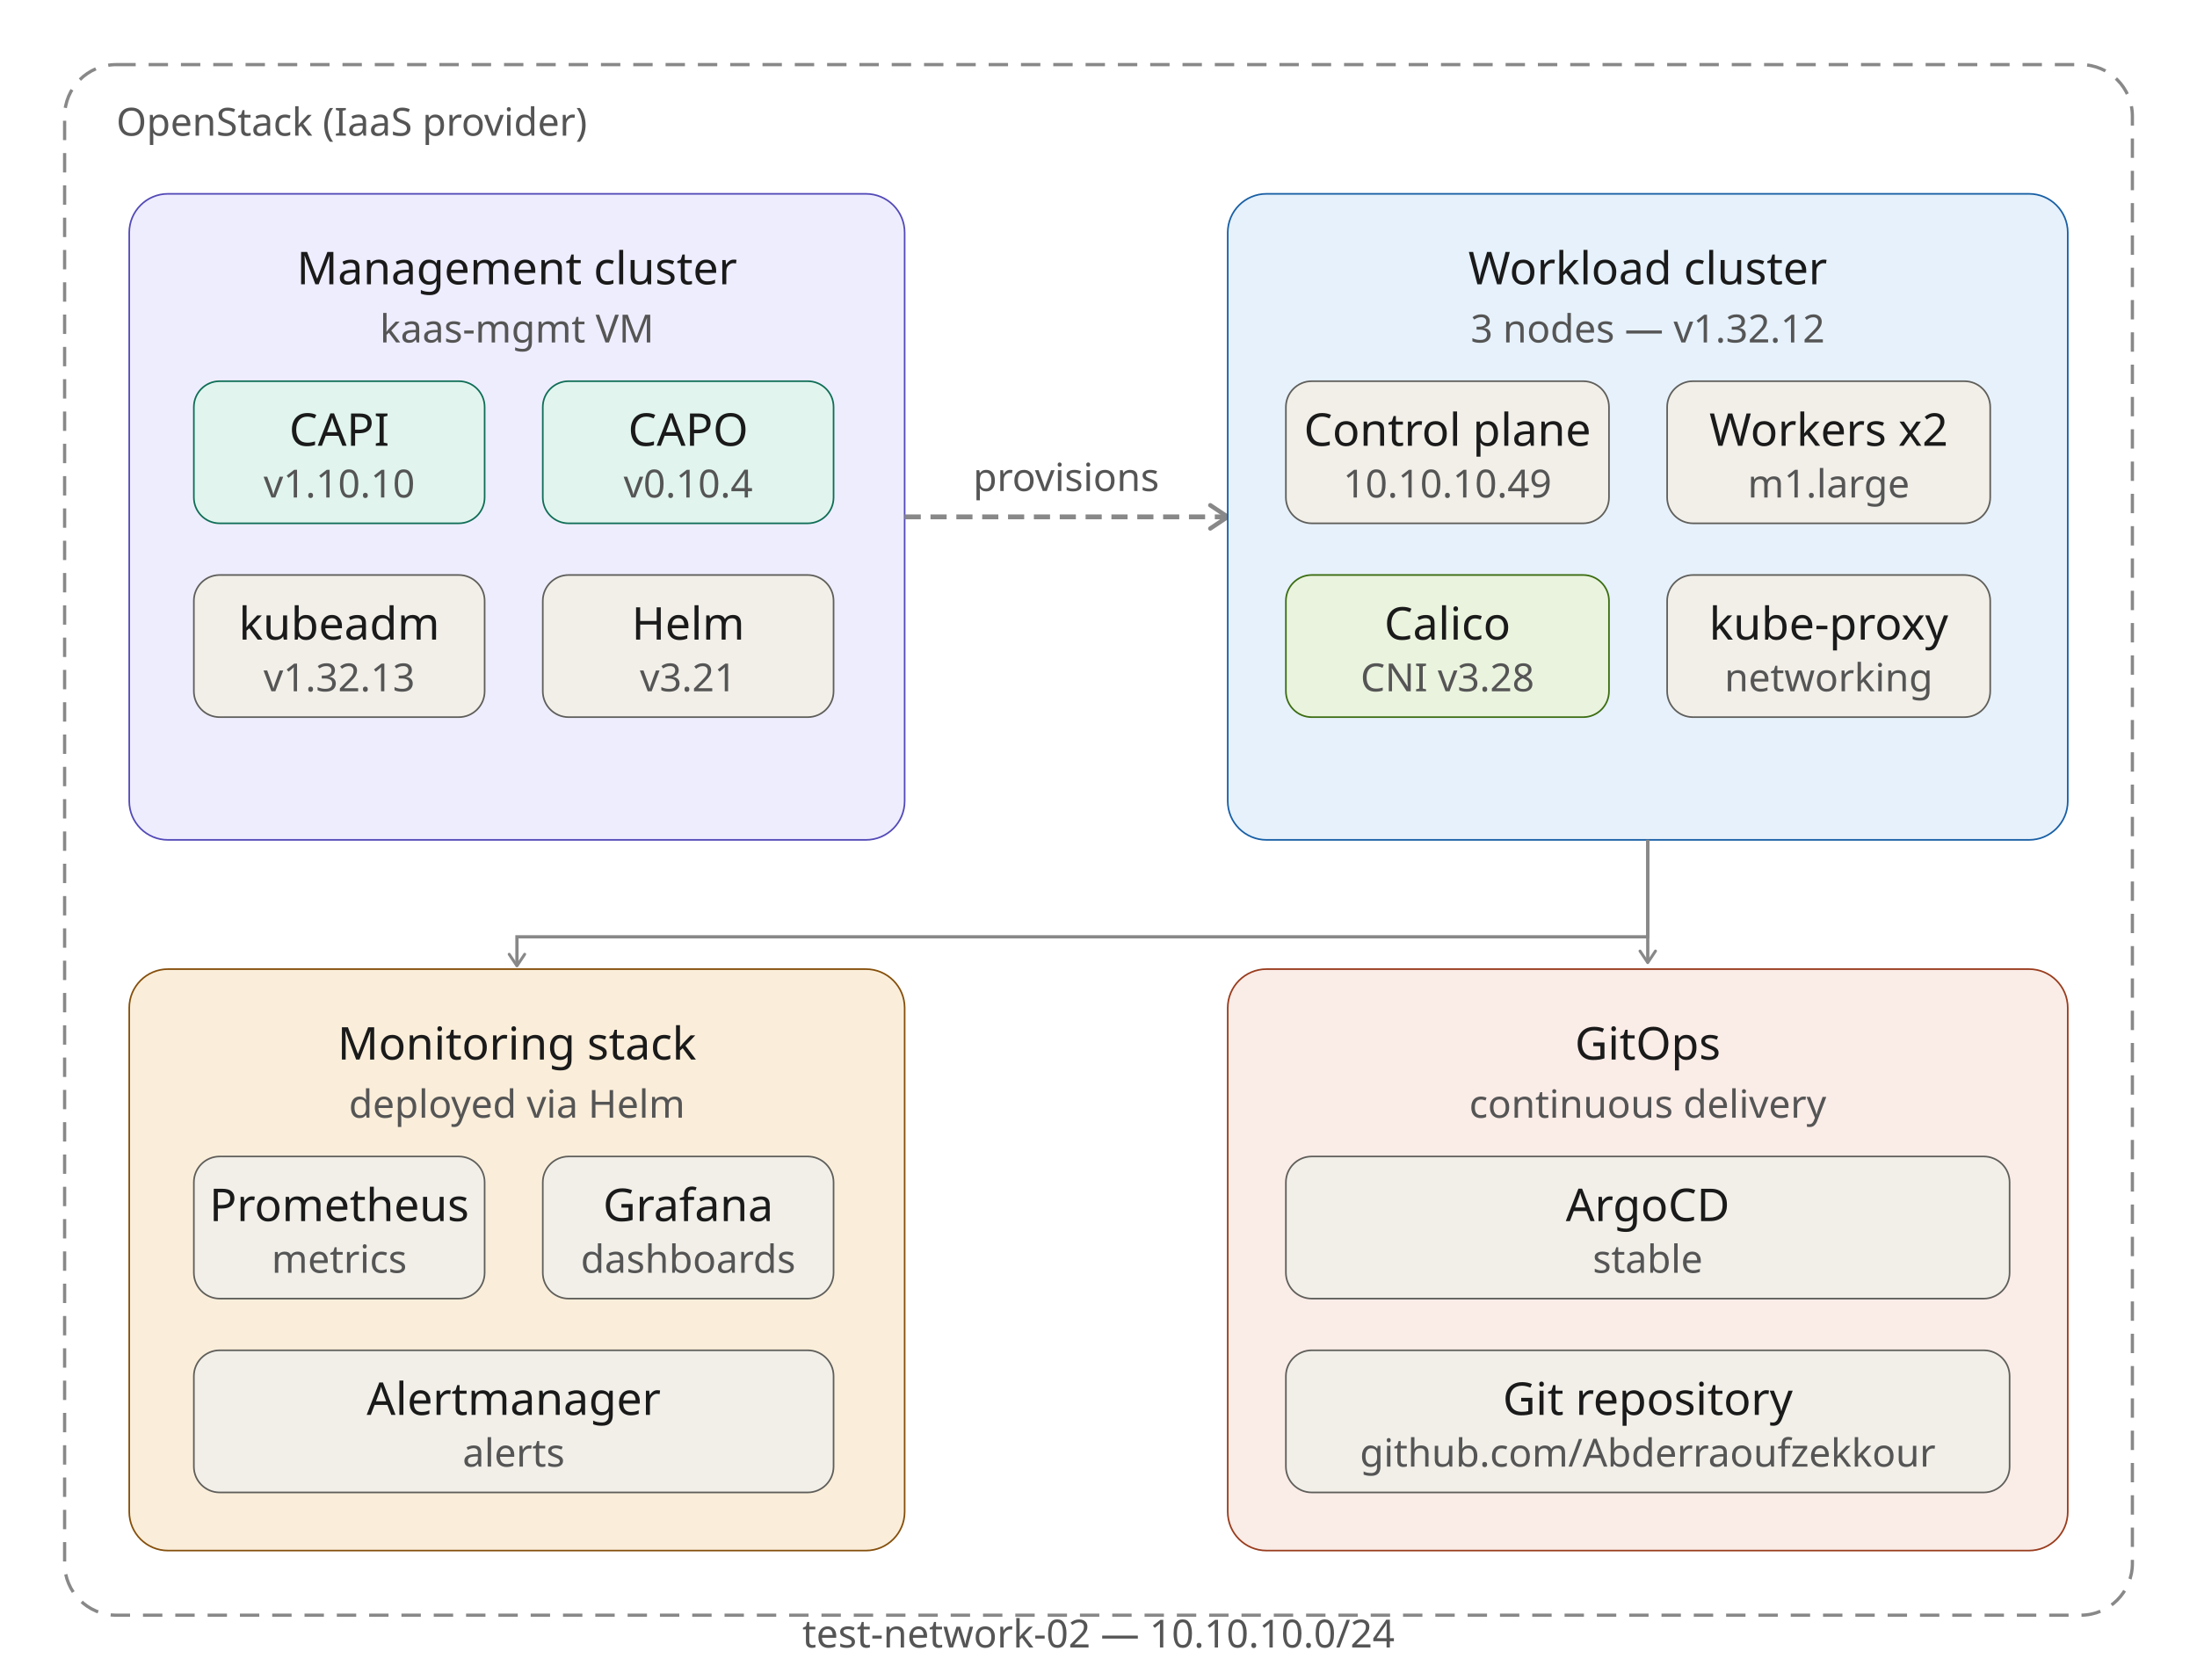
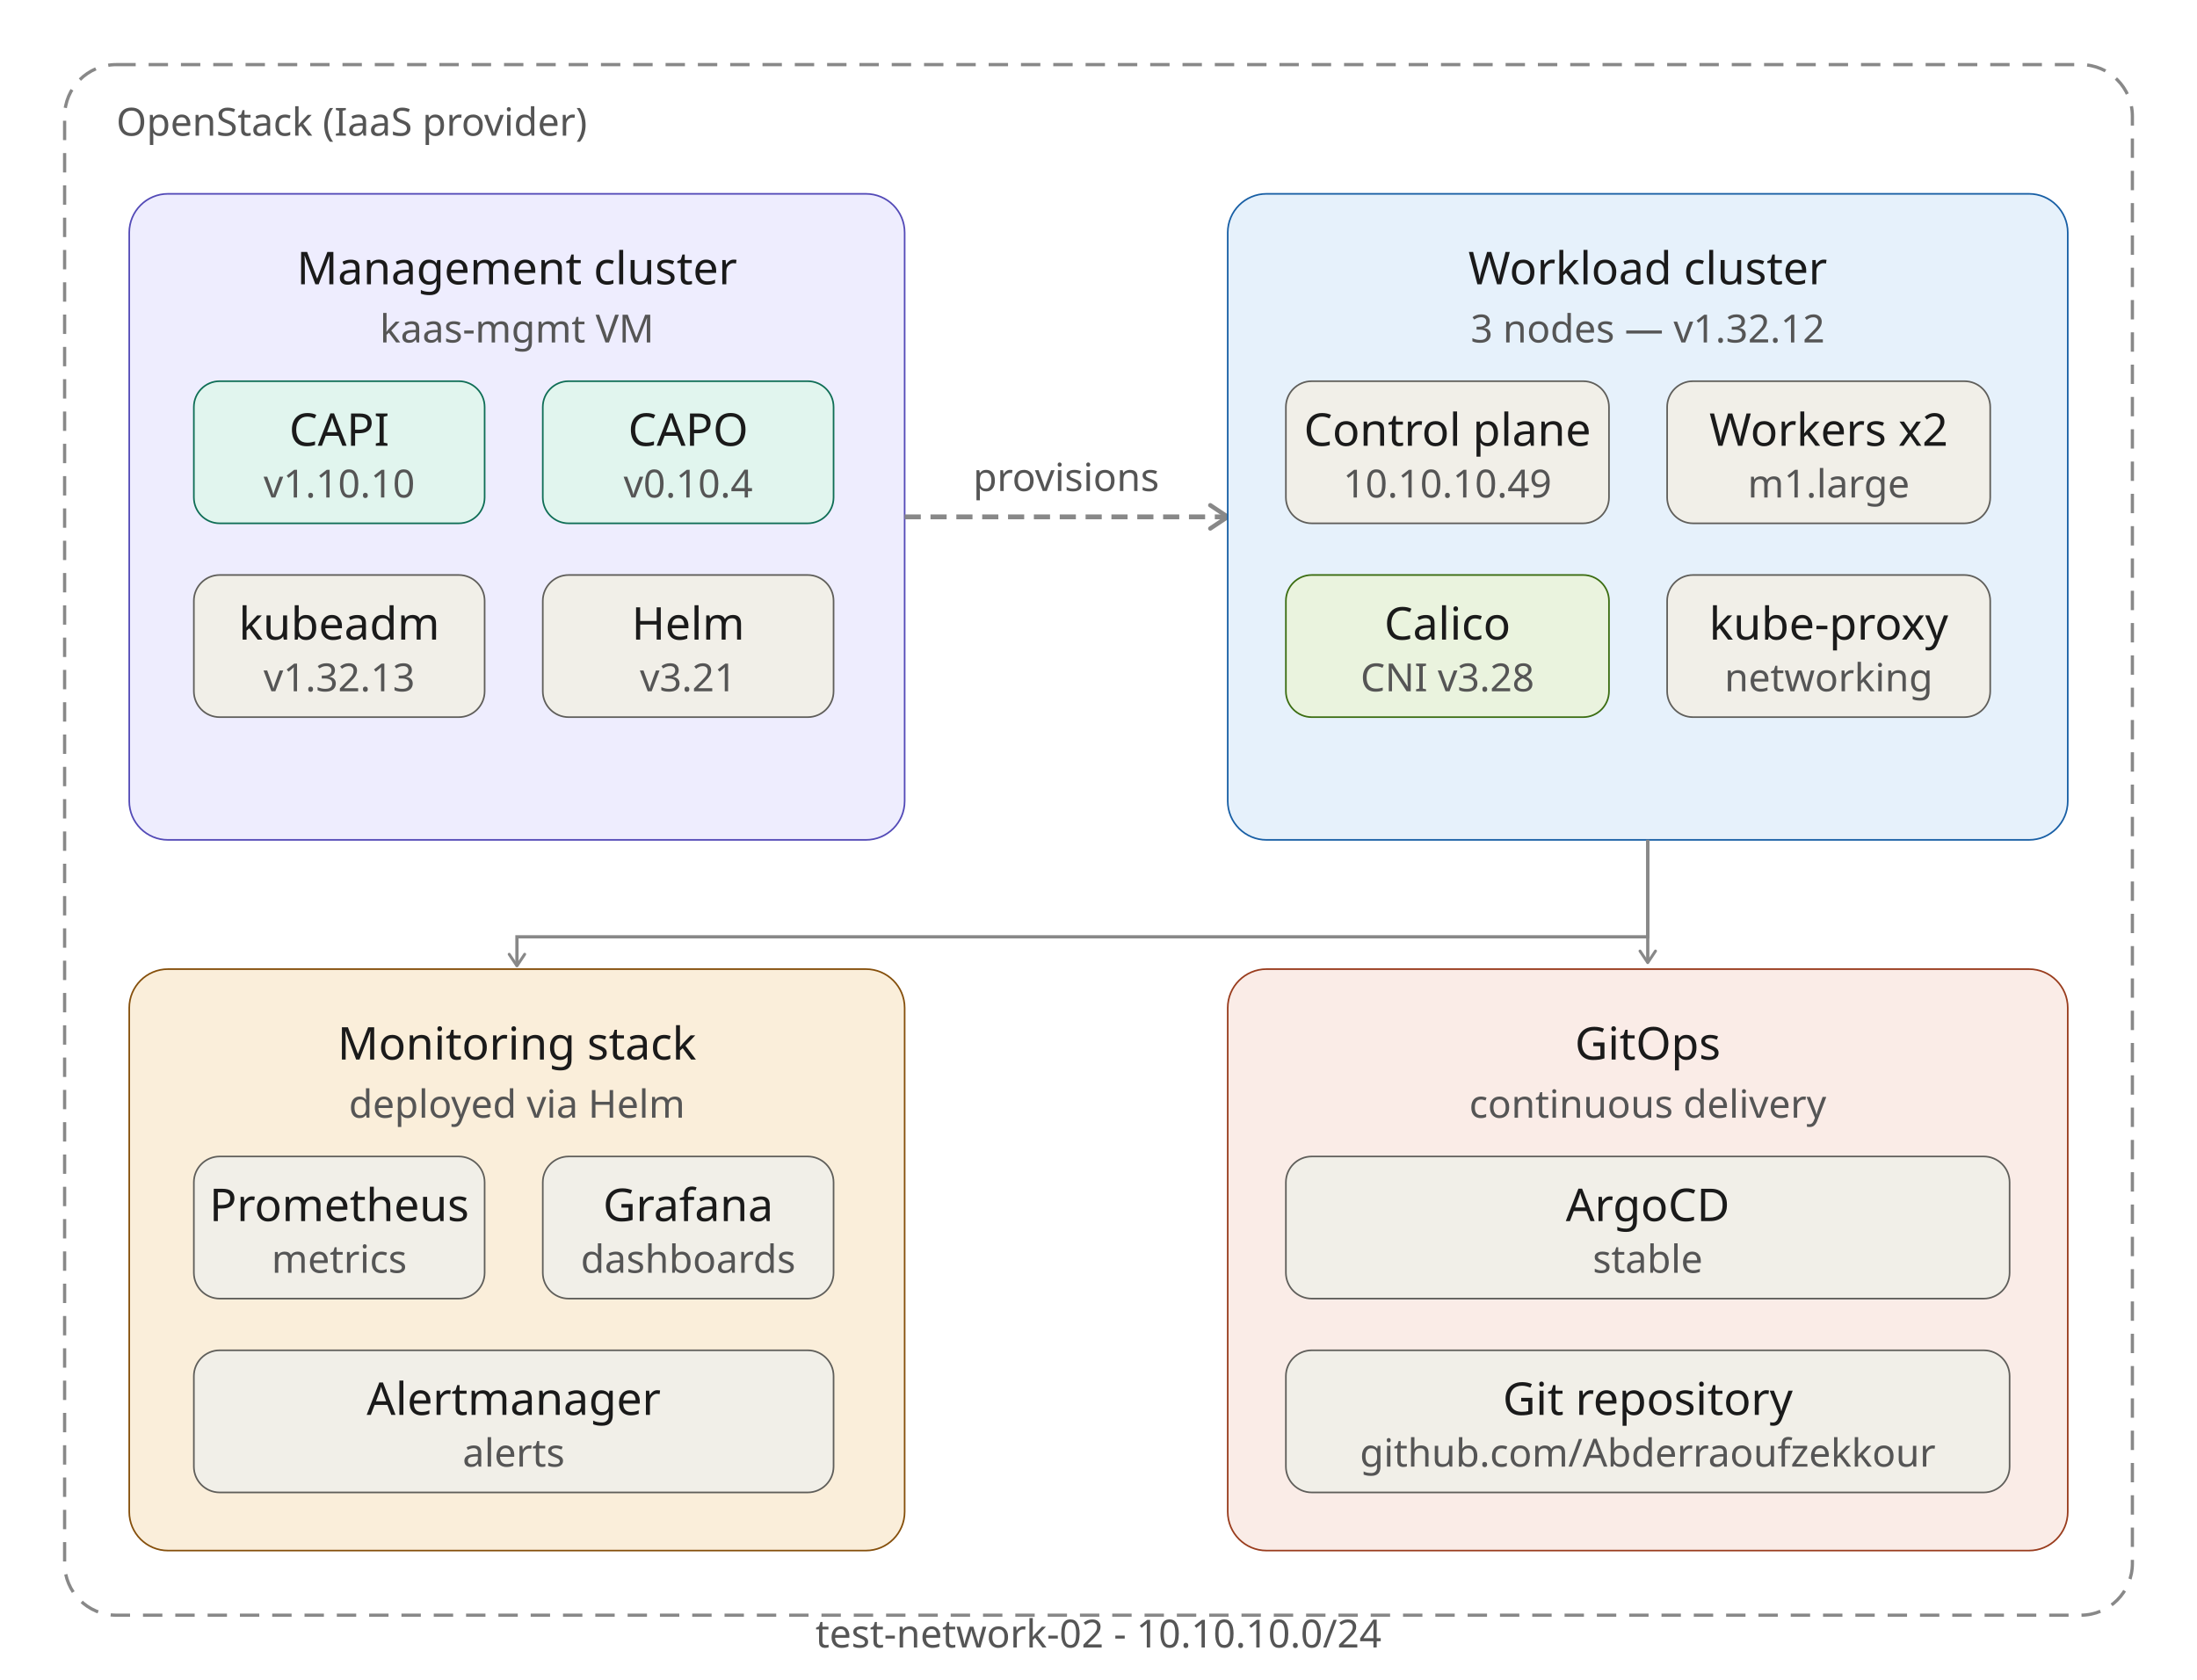
<svg xmlns="http://www.w3.org/2000/svg" width="100%" viewBox="0 0 680 520" role="img">
  <style>
.t{font-family:sans-serif;font-size:14px;fill:#1a1a1a}
.ts{font-family:sans-serif;font-size:12px;fill:#555}
.th{font-family:sans-serif;font-size:14px;font-weight:500;fill:#1a1a1a}
</style>
  <rect x="20" y="20" width="640" height="480" rx="16" fill="none" stroke="#888" stroke-width="1" stroke-dasharray="6 4" />
  <text class="ts" x="36" y="42">OpenStack (IaaS provider)</text>
  <rect x="40" y="60" width="240" height="200" rx="12" fill="#EEEDFE" stroke="#534AB7" stroke-width="0.5" />
  <text class="th" x="160" y="88" text-anchor="middle" fill="#3C3489">Management cluster</text>
  <text class="ts" x="160" y="106" text-anchor="middle">kaas-mgmt VM</text>
  <rect x="60" y="118" width="90" height="44" rx="8" fill="#E1F5EE" stroke="#0F6E56" stroke-width="0.5" />
  <text class="th" x="105" y="138" text-anchor="middle" fill="#085041">CAPI</text>
  <text class="ts" x="105" y="154" text-anchor="middle">v1.10.10</text>
  <rect x="168" y="118" width="90" height="44" rx="8" fill="#E1F5EE" stroke="#0F6E56" stroke-width="0.5" />
  <text class="th" x="213" y="138" text-anchor="middle" fill="#085041">CAPO</text>
  <text class="ts" x="213" y="154" text-anchor="middle">v0.10.4</text>
  <rect x="60" y="178" width="90" height="44" rx="8" fill="#F1EFE8" stroke="#5F5E5A" stroke-width="0.5" />
  <text class="th" x="105" y="198" text-anchor="middle" fill="#2C2C2A">kubeadm</text>
  <text class="ts" x="105" y="214" text-anchor="middle">v1.32.13</text>
  <rect x="168" y="178" width="90" height="44" rx="8" fill="#F1EFE8" stroke="#5F5E5A" stroke-width="0.5" />
  <text class="th" x="213" y="198" text-anchor="middle" fill="#2C2C2A">Helm</text>
  <text class="ts" x="213" y="214" text-anchor="middle">v3.21</text>
  <defs>
    <marker id="arrow" viewBox="0 0 10 10" refX="8" refY="5" markerWidth="6" markerHeight="6" orient="auto-start-reverse">
      <path d="M2 1L8 5L2 9" fill="none" stroke="#888" stroke-width="1.5" stroke-linecap="round" stroke-linejoin="round" />
    </marker>
  </defs>
  <path d="M280 160 L380 160" fill="none" stroke="#888" stroke-width="1.5" marker-end="url(#arrow)" stroke-dasharray="5 3" />
  <text class="ts" x="330" y="152" text-anchor="middle">provisions</text>
  <rect x="380" y="60" width="260" height="200" rx="12" fill="#E6F1FB" stroke="#185FA5" stroke-width="0.5" />
  <text class="th" x="510" y="88" text-anchor="middle" fill="#0C447C">Workload cluster</text>
  <text class="ts" x="510" y="106" text-anchor="middle">3 nodes — v1.32.12</text>
  <rect x="398" y="118" width="100" height="44" rx="8" fill="#F1EFE8" stroke="#5F5E5A" stroke-width="0.5" />
  <text class="th" x="448" y="138" text-anchor="middle" fill="#2C2C2A">Control plane</text>
  <text class="ts" x="448" y="154" text-anchor="middle">10.10.10.49</text>
  <rect x="516" y="118" width="100" height="44" rx="8" fill="#F1EFE8" stroke="#5F5E5A" stroke-width="0.5" />
  <text class="th" x="566" y="138" text-anchor="middle" fill="#2C2C2A">Workers x2</text>
  <text class="ts" x="566" y="154" text-anchor="middle">m1.large</text>
  <rect x="398" y="178" width="100" height="44" rx="8" fill="#EAF3DE" stroke="#3B6D11" stroke-width="0.5" />
  <text class="th" x="448" y="198" text-anchor="middle" fill="#27500A">Calico</text>
  <text class="ts" x="448" y="214" text-anchor="middle">CNI v3.28</text>
  <rect x="516" y="178" width="100" height="44" rx="8" fill="#F1EFE8" stroke="#5F5E5A" stroke-width="0.5" />
  <text class="th" x="566" y="198" text-anchor="middle" fill="#2C2C2A">kube-proxy</text>
  <text class="ts" x="566" y="214" text-anchor="middle">networking</text>
  <rect x="40" y="300" width="240" height="180" rx="12" fill="#FAEEDA" stroke="#854F0B" stroke-width="0.5" />
  <text class="th" x="160" y="328" text-anchor="middle" fill="#633806">Monitoring stack</text>
  <text class="ts" x="160" y="346" text-anchor="middle">deployed via Helm</text>
  <rect x="60" y="358" width="90" height="44" rx="8" fill="#F1EFE8" stroke="#5F5E5A" stroke-width="0.5" />
  <text class="th" x="105" y="378" text-anchor="middle" fill="#2C2C2A">Prometheus</text>
  <text class="ts" x="105" y="394" text-anchor="middle">metrics</text>
  <rect x="168" y="358" width="90" height="44" rx="8" fill="#F1EFE8" stroke="#5F5E5A" stroke-width="0.5" />
  <text class="th" x="213" y="378" text-anchor="middle" fill="#2C2C2A">Grafana</text>
  <text class="ts" x="213" y="394" text-anchor="middle">dashboards</text>
  <rect x="60" y="418" width="198" height="44" rx="8" fill="#F1EFE8" stroke="#5F5E5A" stroke-width="0.5" />
  <text class="th" x="159" y="438" text-anchor="middle" fill="#2C2C2A">Alertmanager</text>
  <text class="ts" x="159" y="454" text-anchor="middle">alerts</text>
  <rect x="380" y="300" width="260" height="180" rx="12" fill="#FAECE7" stroke="#993C1D" stroke-width="0.5" />
  <text class="th" x="510" y="328" text-anchor="middle" fill="#712B13">GitOps</text>
  <text class="ts" x="510" y="346" text-anchor="middle">continuous delivery</text>
  <rect x="398" y="358" width="224" height="44" rx="8" fill="#F1EFE8" stroke="#5F5E5A" stroke-width="0.5" />
  <text class="th" x="510" y="378" text-anchor="middle" fill="#2C2C2A">ArgoCD</text>
  <text class="ts" x="510" y="394" text-anchor="middle">stable</text>
  <rect x="398" y="418" width="224" height="44" rx="8" fill="#F1EFE8" stroke="#5F5E5A" stroke-width="0.5" />
  <text class="th" x="510" y="438" text-anchor="middle" fill="#2C2C2A">Git repository</text>
  <text class="ts" x="510" y="454" text-anchor="middle">github.com/Abderraoufzekkour</text>
  <path d="M510 260 L510 290 L160 290 L160 299" fill="none" stroke="#888" stroke-width="1" marker-end="url(#arrow)" />
  <path d="M510 260 L510 298" fill="none" stroke="#888" stroke-width="1" marker-end="url(#arrow)" />
-   <text class="ts" x="340" y="510" text-anchor="middle">test-network-02 — 10.10.10.0/24</text>
+   <text class="ts" x="340" y="510" text-anchor="middle">test-network-02 - 10.10.10.0/24</text>
</svg>
